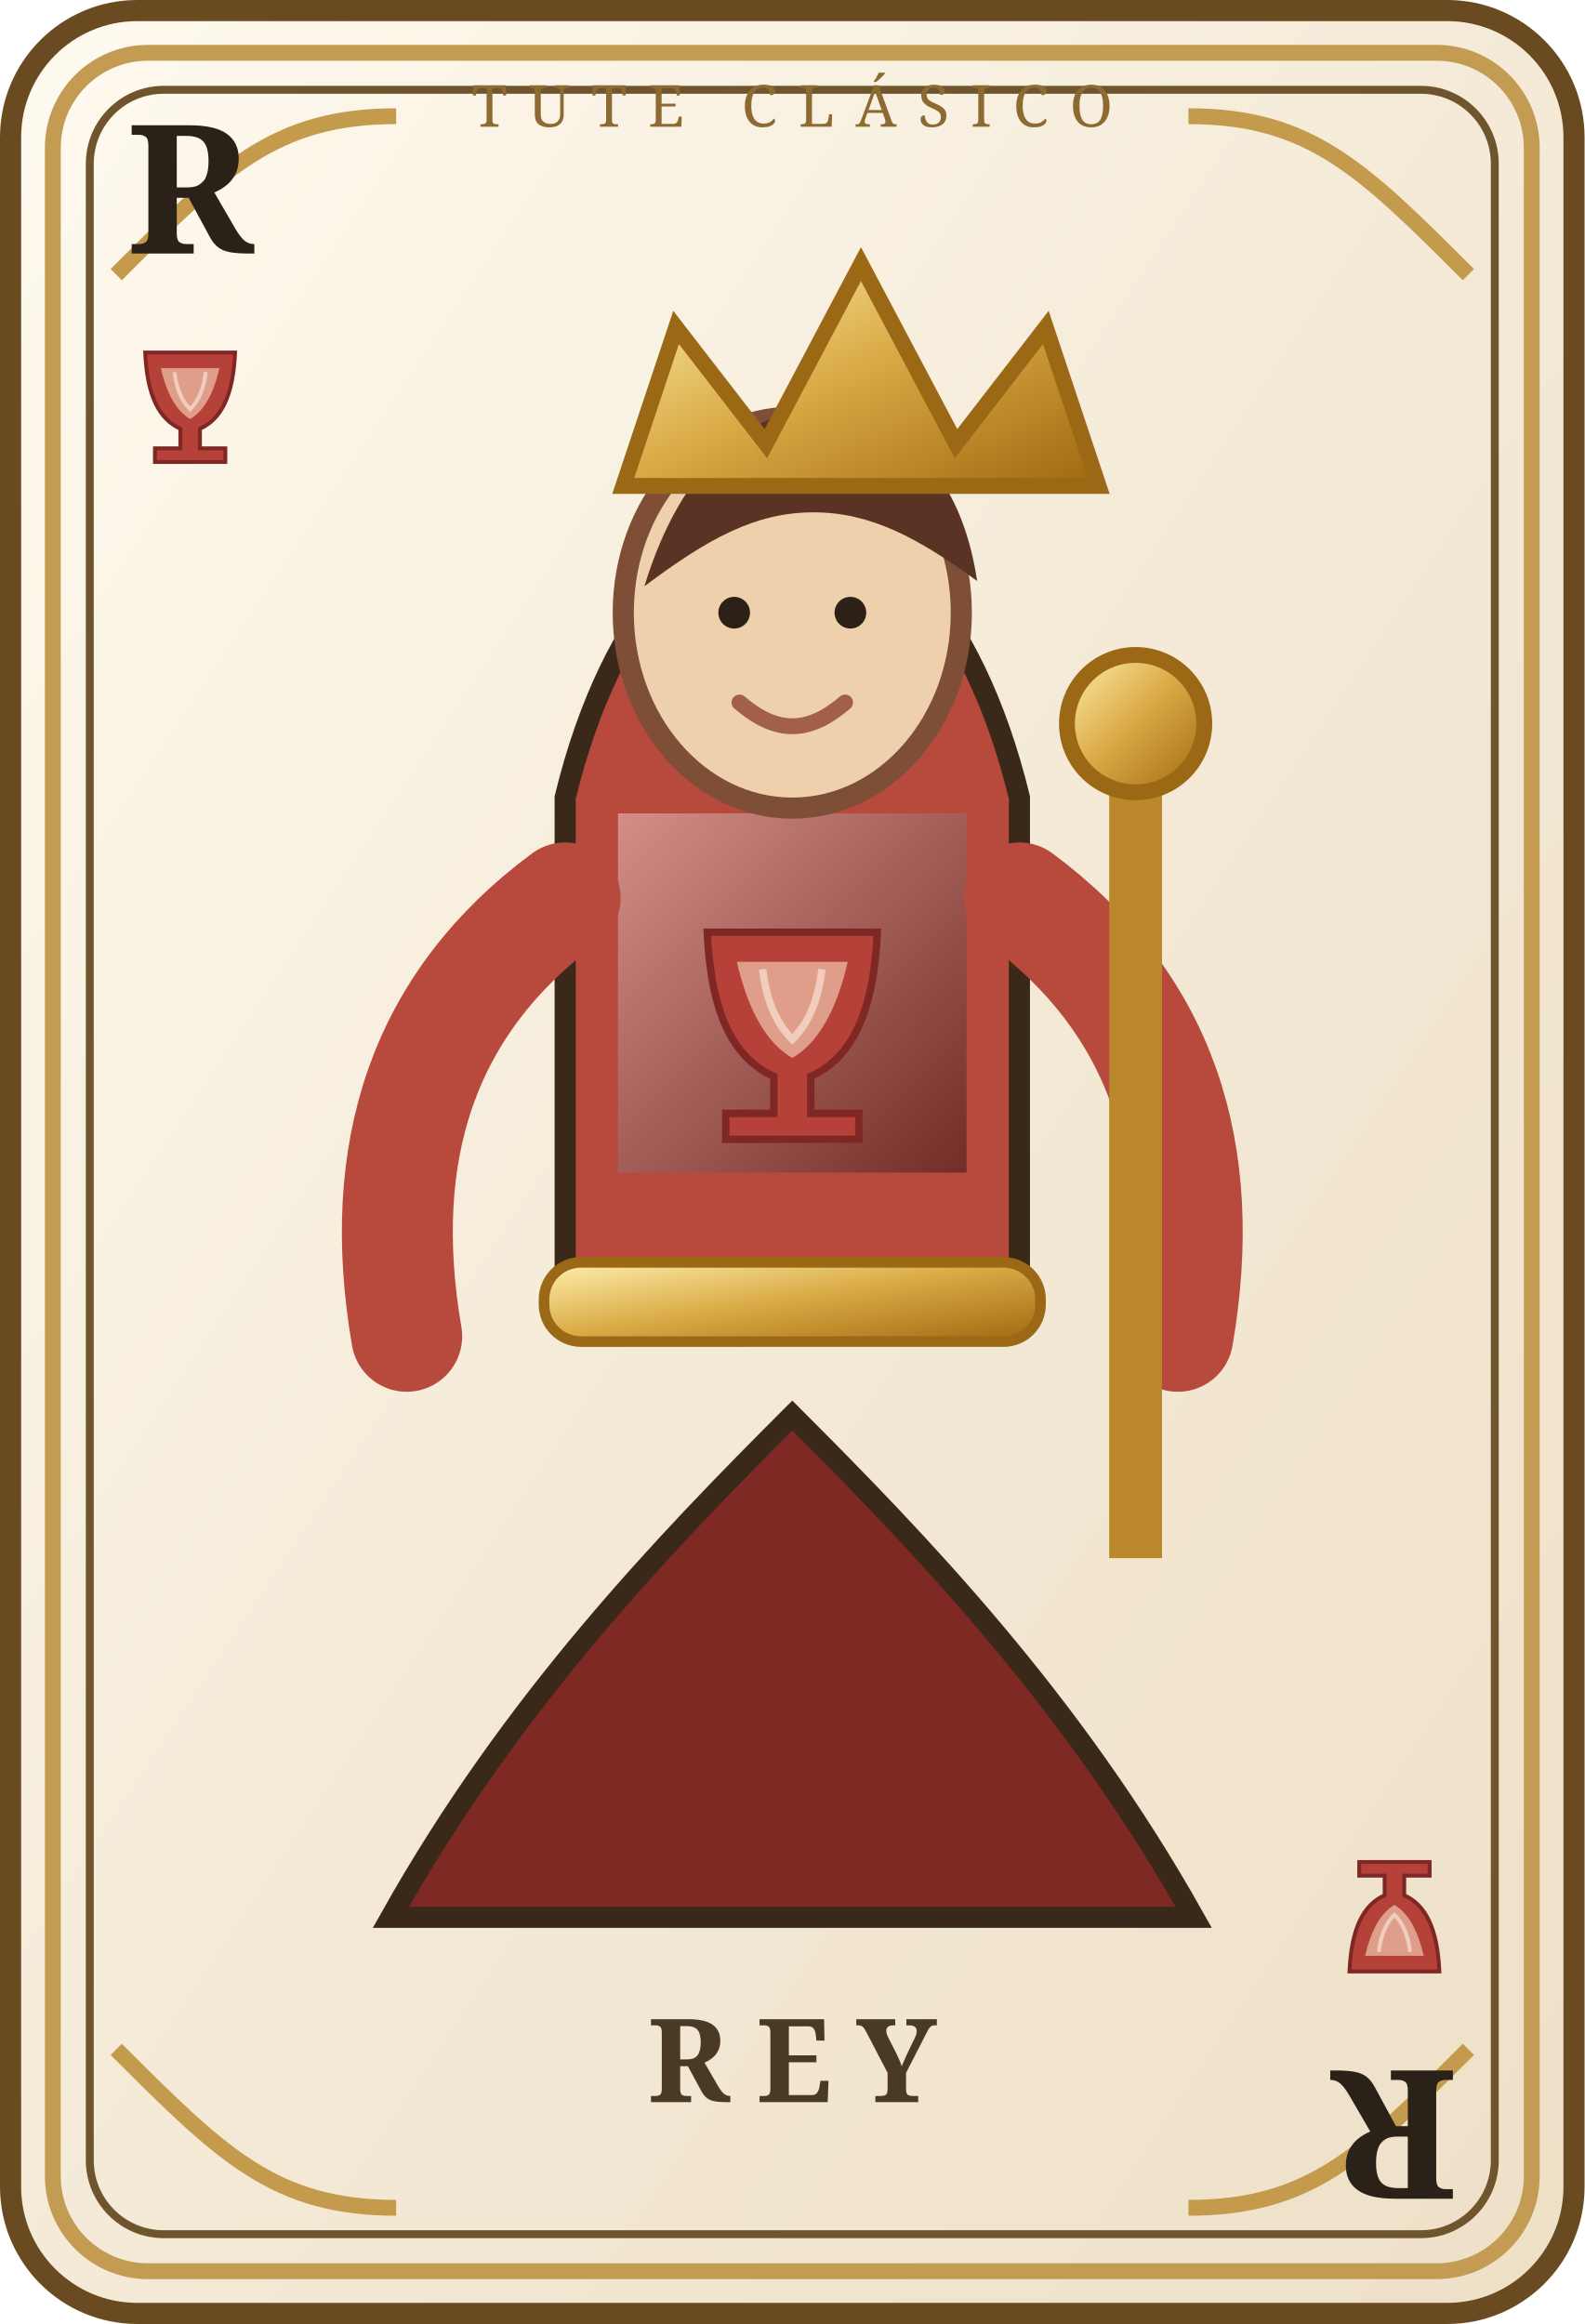
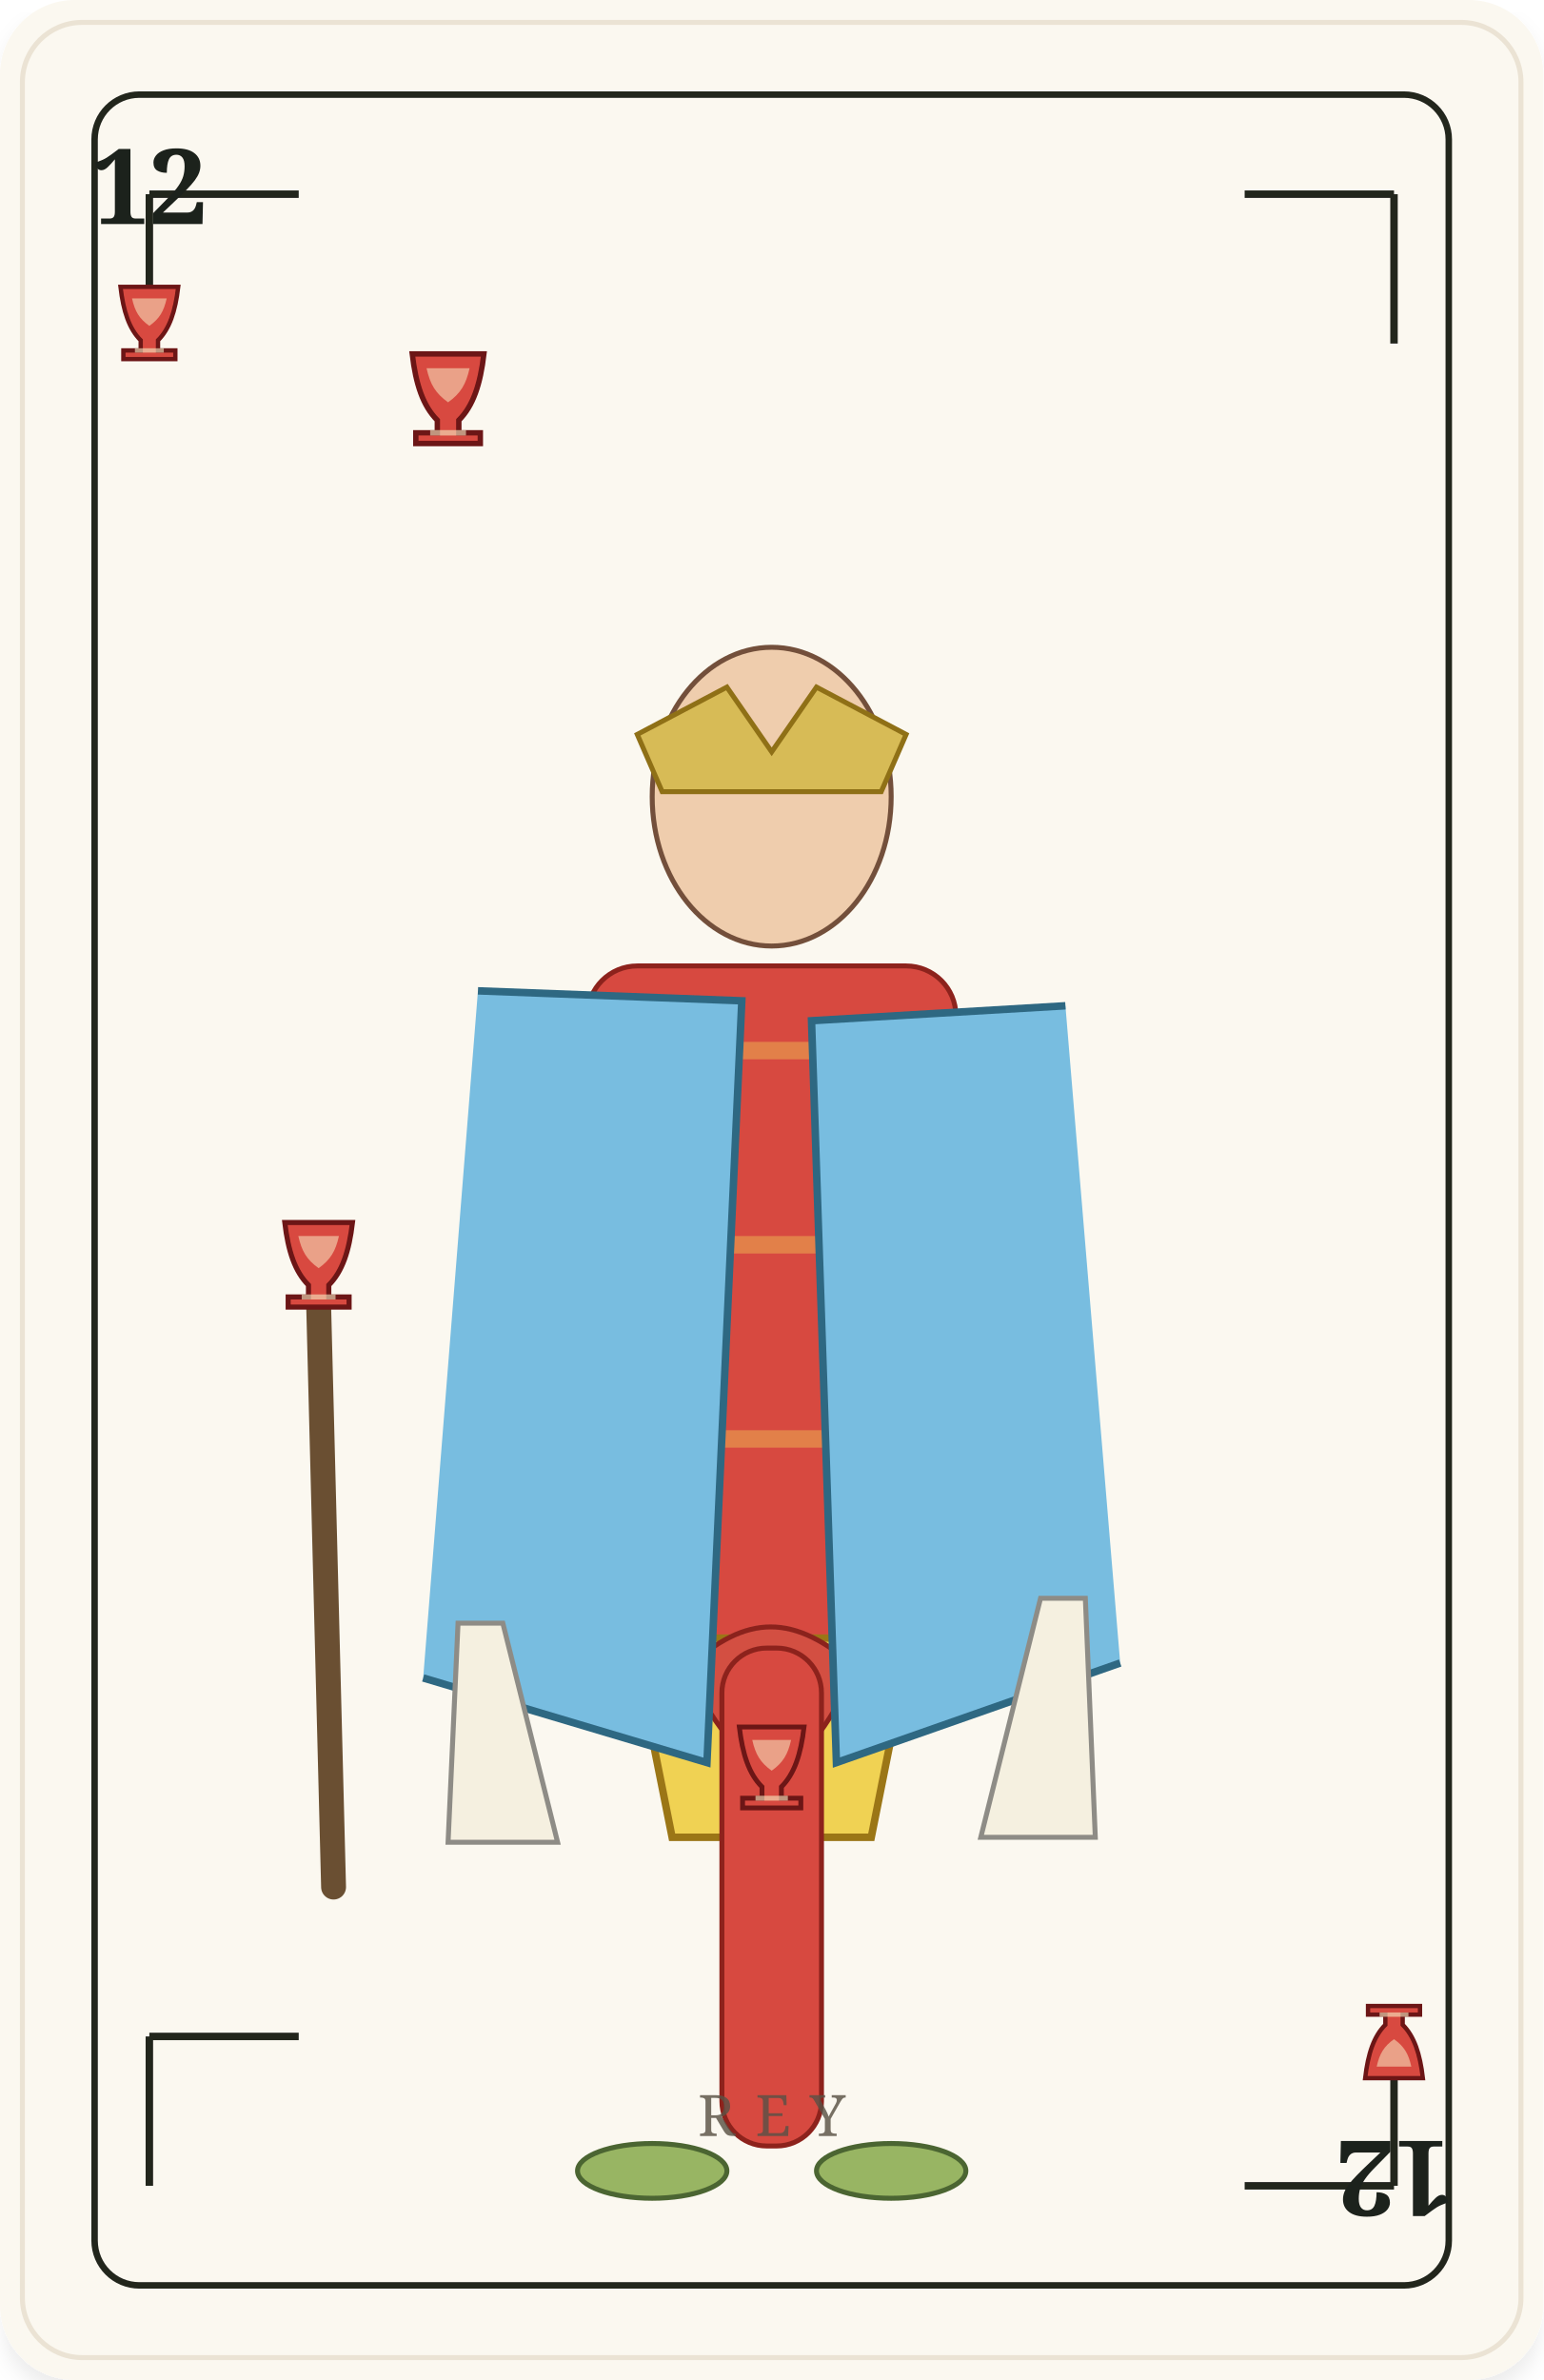
- <svg xmlns="http://www.w3.org/2000/svg" width="300" height="440" viewBox="0 0 300 440">
+ <svg xmlns="http://www.w3.org/2000/svg" width="620" height="956" viewBox="0 0 620 956">
  <defs>
-     <linearGradient id="paper" x1="0" y1="0" x2="1" y2="1">
-       <stop offset="0" stop-color="#fffaf0" />
-       <stop offset=".5" stop-color="#f4ead7" />
-       <stop offset="1" stop-color="#eee0c7" />
+     <filter id="shadow" x="-20%" y="-20%" width="140%" height="140%">
+       <feDropShadow dx="0" dy="5" stdDeviation="4" flood-opacity=".08" />
+     </filter>
+     <linearGradient id="oroFill" x1="0" x2="1">
+       <stop offset="0" stop-color="#f7db89" />
+       <stop offset="1" stop-color="#d19309" />
    </linearGradient>
-     <linearGradient id="gold" x1="0" y1="0" x2="1" y2="1">
-       <stop offset="0" stop-color="#fff0ae" />
-       <stop offset=".48" stop-color="#d9aa45" />
-       <stop offset="1" stop-color="#9f6810" />
-     </linearGradient>
-     <linearGradient id="cloth" x1="0" y1="0" x2="1" y2="1">
-       <stop offset="0" stop-color="#fff" />
-       <stop offset="1" stop-color="#000" />
-     </linearGradient>
-     <filter id="grain">
-       <feTurbulence type="fractalNoise" baseFrequency=".8" numOctaves="2" seed="4" />
-       <feColorMatrix values="1 0 0 0 0 0 1 0 0 0 0 0 1 0 0 0 0 0 .035 0" />
-     </filter>
-     <filter id="shadow">
-       <feDropShadow dx="0" dy="3" stdDeviation="2" flood-opacity=".2" />
-     </filter>
  </defs>
-   <rect x="2" y="2" width="296" height="436" rx="24" fill="url(#paper)" stroke="#6a4a20" stroke-width="4" />
-   <rect x="10" y="10" width="280" height="420" rx="18" fill="none" stroke="#c39b52" stroke-width="3" />
-   <rect x="17" y="17" width="266" height="406" rx="14" fill="none" stroke="#6f552d" stroke-width="1.5" />
-   <path d="M22 52C42 32 52 22 75 22M225 22c23 0 33 10 53 30M22 388c20 20 30 30 53 30M225 418c23 0 33-10 53-30" fill="none" stroke="#c49a4d" stroke-width="3" />
-   <g>
-     <g>
-       <path d="M74 363c23-41 52-71 76-95 24 24 53 54 76 95Z" fill="#7f2924" stroke="#3a2819" stroke-width="4" />
-       <path d="M107 151c9-37 28-54 43-54s34 17 43 54v98h-86Z" fill="#b8493d" stroke="#3a2819" stroke-width="4" />
-       <path d="M117 154h66v68h-66Z" fill="url(#cloth)" opacity=".38" />
-       <ellipse cx="150" cy="116" rx="32" ry="37" fill="#efd0ad" stroke="#7e4f36" stroke-width="4" />
-       <path d="M122 111c7-23 20-33 31-33 18 0 29 12 32 32-11-8-20-13-31-13-11 0-20 5-32 14Z" fill="#5b3324" />
-       <path d="M118 92l10-30 17 22 18-34 18 34 17-22 10 30Z" fill="url(#gold)" stroke="#9b6815" stroke-width="3" />
-       <circle cx="139" cy="116" r="3" fill="#2b2117" />
-       <circle cx="161" cy="116" r="3" fill="#2b2117" />
-       <path d="M140 133c7 6 13 6 20 0" fill="none" stroke="#a25f4a" stroke-width="3" stroke-linecap="round" />
-       <path d="M107 170c-27 20-36 48-30 83" fill="none" stroke="#b8493d" stroke-width="21" stroke-linecap="round" />
-       <path d="M193 170c27 20 36 48 30 83" fill="none" stroke="#b8493d" stroke-width="21" stroke-linecap="round" />
-       <rect x="103" y="239" width="94" height="15" rx="7" fill="url(#gold)" stroke="#9b6815" stroke-width="2" />
-       <g transform="translate(150 194)">
-         <g transform="translate(0 0) rotate(0) scale(0.7)" opacity="1">
-           <path d="M-23-25h46c-1 22-7 34-18 39v10h13v7h-36v-7h13V14c-11-5-17-17-18-39Z" fill="#b54139" stroke="#7f2724" stroke-width="2" />
-           <path d="M-15-17h30C12-4 7 5 0 9-7 5-12-4-15-17Z" fill="#efc2a7" opacity=".72" />
-           <path d="M-8-15c1 9 4 15 8 19 4-4 7-10 8-19" fill="none" stroke="#f6dfd3" stroke-width="2" opacity=".72" />
-         </g>
+   <g filter="url(#shadow)">
+     <rect width="620" height="956" rx="30" fill="#fbf8f0" />
+     <rect x="9" y="9" width="602" height="938" rx="24" fill="none" stroke="#ebe3d4" stroke-width="2" />
+     <rect x="38" y="38" width="544" height="880" rx="18" fill="none" stroke="#23251f" stroke-width="2.6" />
+     <path d="M60 78H120M60 78V138" stroke="#23251f" stroke-width="3" />
+     <path d="M500 78H560M560 78V138" stroke="#23251f" stroke-width="3" />
+     <path d="M60 818H120M60 818V878" stroke="#23251f" stroke-width="3" />
+     <path d="M500 878H560M560 818V878" stroke="#23251f" stroke-width="3" />
+     <g transform="translate(60 90)">
+       <text x="0" y="0" text-anchor="middle" font-family="Georgia,serif" font-size="42" font-weight="700" fill="#1d211b">12</text>
+       <g transform="translate(0 38) scale(.58)">
+         <path d="M-20 -22H20C18 -5 14 7 6 15V22H18V28H-18V22H-6V15C-14 7 -18 -5 -20 -22Z" fill="#d84a3f" stroke="#6c1415" stroke-width="3" />
+         <path d="M-12 -14H12C10 -5 7 0 0 5C-7 0 -10 -5 -12 -14Z" fill="#f5d6b5" opacity=".62" />
+         <path d="M-10 22H10" stroke="#f8edc7" stroke-width="3" opacity=".6" />
      </g>
-       <path d="M215 145v150" stroke="#bb872b" stroke-width="10" />
-       <circle cx="215" cy="137" r="13" fill="url(#gold)" stroke="#9b6815" stroke-width="3" />
-       <text x="150" y="398" text-anchor="middle" font-family="Georgia,serif" font-size="22" font-weight="700" letter-spacing="5" fill="#4a3925">REY</text>
    </g>
+     <g transform="translate(560 860) rotate(180 0 0)">
+       <text x="0" y="0" text-anchor="middle" font-family="Georgia,serif" font-size="42" font-weight="700" fill="#1d211b">12</text>
+       <g transform="translate(0 38) scale(.58)">
+         <path d="M-20 -22H20C18 -5 14 7 6 15V22H18V28H-18V22H-6V15C-14 7 -18 -5 -20 -22Z" fill="#d84a3f" stroke="#6c1415" stroke-width="3" />
+         <path d="M-12 -14H12C10 -5 7 0 0 5C-7 0 -10 -5 -12 -14Z" fill="#f5d6b5" opacity=".62" />
+         <path d="M-10 22H10" stroke="#f8edc7" stroke-width="3" opacity=".6" />
+       </g>
+     </g>
+     <g transform="translate(180 158) scale(.72)">
+       <path d="M-20 -22H20C18 -5 14 7 6 15V22H18V28H-18V22H-6V15C-14 7 -18 -5 -20 -22Z" fill="#d84a3f" stroke="#6c1415" stroke-width="3" />
+       <path d="M-12 -14H12C10 -5 7 0 0 5C-7 0 -10 -5 -12 -14Z" fill="#f5d6b5" opacity=".62" />
+       <path d="M-10 22H10" stroke="#f8edc7" stroke-width="3" opacity=".6" />
+     </g>
+     <g transform="translate(310 500)">
+       <ellipse cx="0" cy="-180" rx="48" ry="60" fill="#efcdad" stroke="#73503a" stroke-width="2" />
+       <path d="M-54 -205L-18 -224L0 -198L18 -224L54 -205L44 -182H-44Z" fill="#d7bb57" stroke="#8f6f18" stroke-width="2" />
+       <rect x="-74" y="-112" width="148" height="274" rx="20" fill="#d74a40" stroke="#8d241e" stroke-width="2" />
+       <path d="M-70 -78H70M-70 0H70M-70 78H70" stroke="#f1ca56" stroke-width="7" opacity=".42" />
+       <path d="M-56 158H56L40 238H-40Z" fill="#f0d253" stroke="#9b7618" stroke-width="3" />
+       <path d="M-34 170C-10 148 9 148 34 170C22 196 12 206 0 215C-14 203 -24 193 -34 170Z" fill="#d34f43" stroke="#8b241f" stroke-width="2" />
+       <path d="M-118 -102L-12 -98L-26 208L-140 174" fill="#78bde0" stroke="#2e6782" stroke-width="3" />
+       <path d="M118 -96L16 -90L26 208L140 168" fill="#78bde0" stroke="#2e6782" stroke-width="3" />
+       <path d="M-126 152L-108 152L-86 240L-130 240Z" fill="#f5f0e0" stroke="#8e8c86" stroke-width="2" />
+       <path d="M126 142L108 142L84 238L130 238Z" fill="#f5f0e0" stroke="#8e8c86" stroke-width="2" />
+       <rect x="-20" y="162" width="40" height="200" rx="18" fill="#d74a40" stroke="#8d241e" stroke-width="2" />
+       <ellipse cx="-48" cy="372" rx="30" ry="11" fill="#98b563" stroke="#4b6531" stroke-width="2" />
+       <ellipse cx="48" cy="372" rx="30" ry="11" fill="#98b563" stroke="#4b6531" stroke-width="2" />
+       <path d="M-182 24L-176 258" stroke="#6a5032" stroke-width="10" stroke-linecap="round" />
+       <g transform="translate(-182 6) scale(.68)">
+         <path d="M-20 -22H20C18 -5 14 7 6 15V22H18V28H-18V22H-6V15C-14 7 -18 -5 -20 -22Z" fill="#d84a3f" stroke="#6c1415" stroke-width="3" />
+         <path d="M-12 -14H12C10 -5 7 0 0 5C-7 0 -10 -5 -12 -14Z" fill="#f5d6b5" opacity=".62" />
+         <path d="M-10 22H10" stroke="#f8edc7" stroke-width="3" opacity=".6" />
+       </g>
+       <g transform="translate(0 208) scale(.65)">
+         <path d="M-20 -22H20C18 -5 14 7 6 15V22H18V28H-18V22H-6V15C-14 7 -18 -5 -20 -22Z" fill="#d84a3f" stroke="#6c1415" stroke-width="3" />
+         <path d="M-12 -14H12C10 -5 7 0 0 5C-7 0 -10 -5 -12 -14Z" fill="#f5d6b5" opacity=".62" />
+         <path d="M-10 22H10" stroke="#f8edc7" stroke-width="3" opacity=".6" />
+       </g>
+     </g>
+     <text x="310" y="858" text-anchor="middle" font-family="Georgia,serif" font-size="23" letter-spacing="8" fill="#5a5246" opacity=".82">REY</text>
  </g>
-   <g transform="translate(36 48) rotate(0)">
-     <text x="0" y="0" text-anchor="middle" font-family="Georgia,serif" font-size="34" font-weight="700" fill="#2a2218">R</text>
-     <g transform="translate(0 28) rotate(0) scale(0.37)" opacity="1">
-       <path d="M-23-25h46c-1 22-7 34-18 39v10h13v7h-36v-7h13V14c-11-5-17-17-18-39Z" fill="#b54139" stroke="#7f2724" stroke-width="2" />
-       <path d="M-15-17h30C12-4 7 5 0 9-7 5-12-4-15-17Z" fill="#efc2a7" opacity=".72" />
-       <path d="M-8-15c1 9 4 15 8 19 4-4 7-10 8-19" fill="none" stroke="#f6dfd3" stroke-width="2" opacity=".72" />
-     </g>
-   </g>
-   <g transform="translate(264 392) rotate(180)">
-     <text x="0" y="0" text-anchor="middle" font-family="Georgia,serif" font-size="34" font-weight="700" fill="#2a2218">R</text>
-     <g transform="translate(0 28) rotate(0) scale(0.37)" opacity="1">
-       <path d="M-23-25h46c-1 22-7 34-18 39v10h13v7h-36v-7h13V14c-11-5-17-17-18-39Z" fill="#b54139" stroke="#7f2724" stroke-width="2" />
-       <path d="M-15-17h30C12-4 7 5 0 9-7 5-12-4-15-17Z" fill="#efc2a7" opacity=".72" />
-       <path d="M-8-15c1 9 4 15 8 19 4-4 7-10 8-19" fill="none" stroke="#f6dfd3" stroke-width="2" opacity=".72" />
-     </g>
-   </g>
-   <text x="150" y="24" text-anchor="middle" font-family="Georgia,serif" font-size="11" letter-spacing="4" fill="#8d6a32">TUTE CLÁSICO</text>
</svg>
